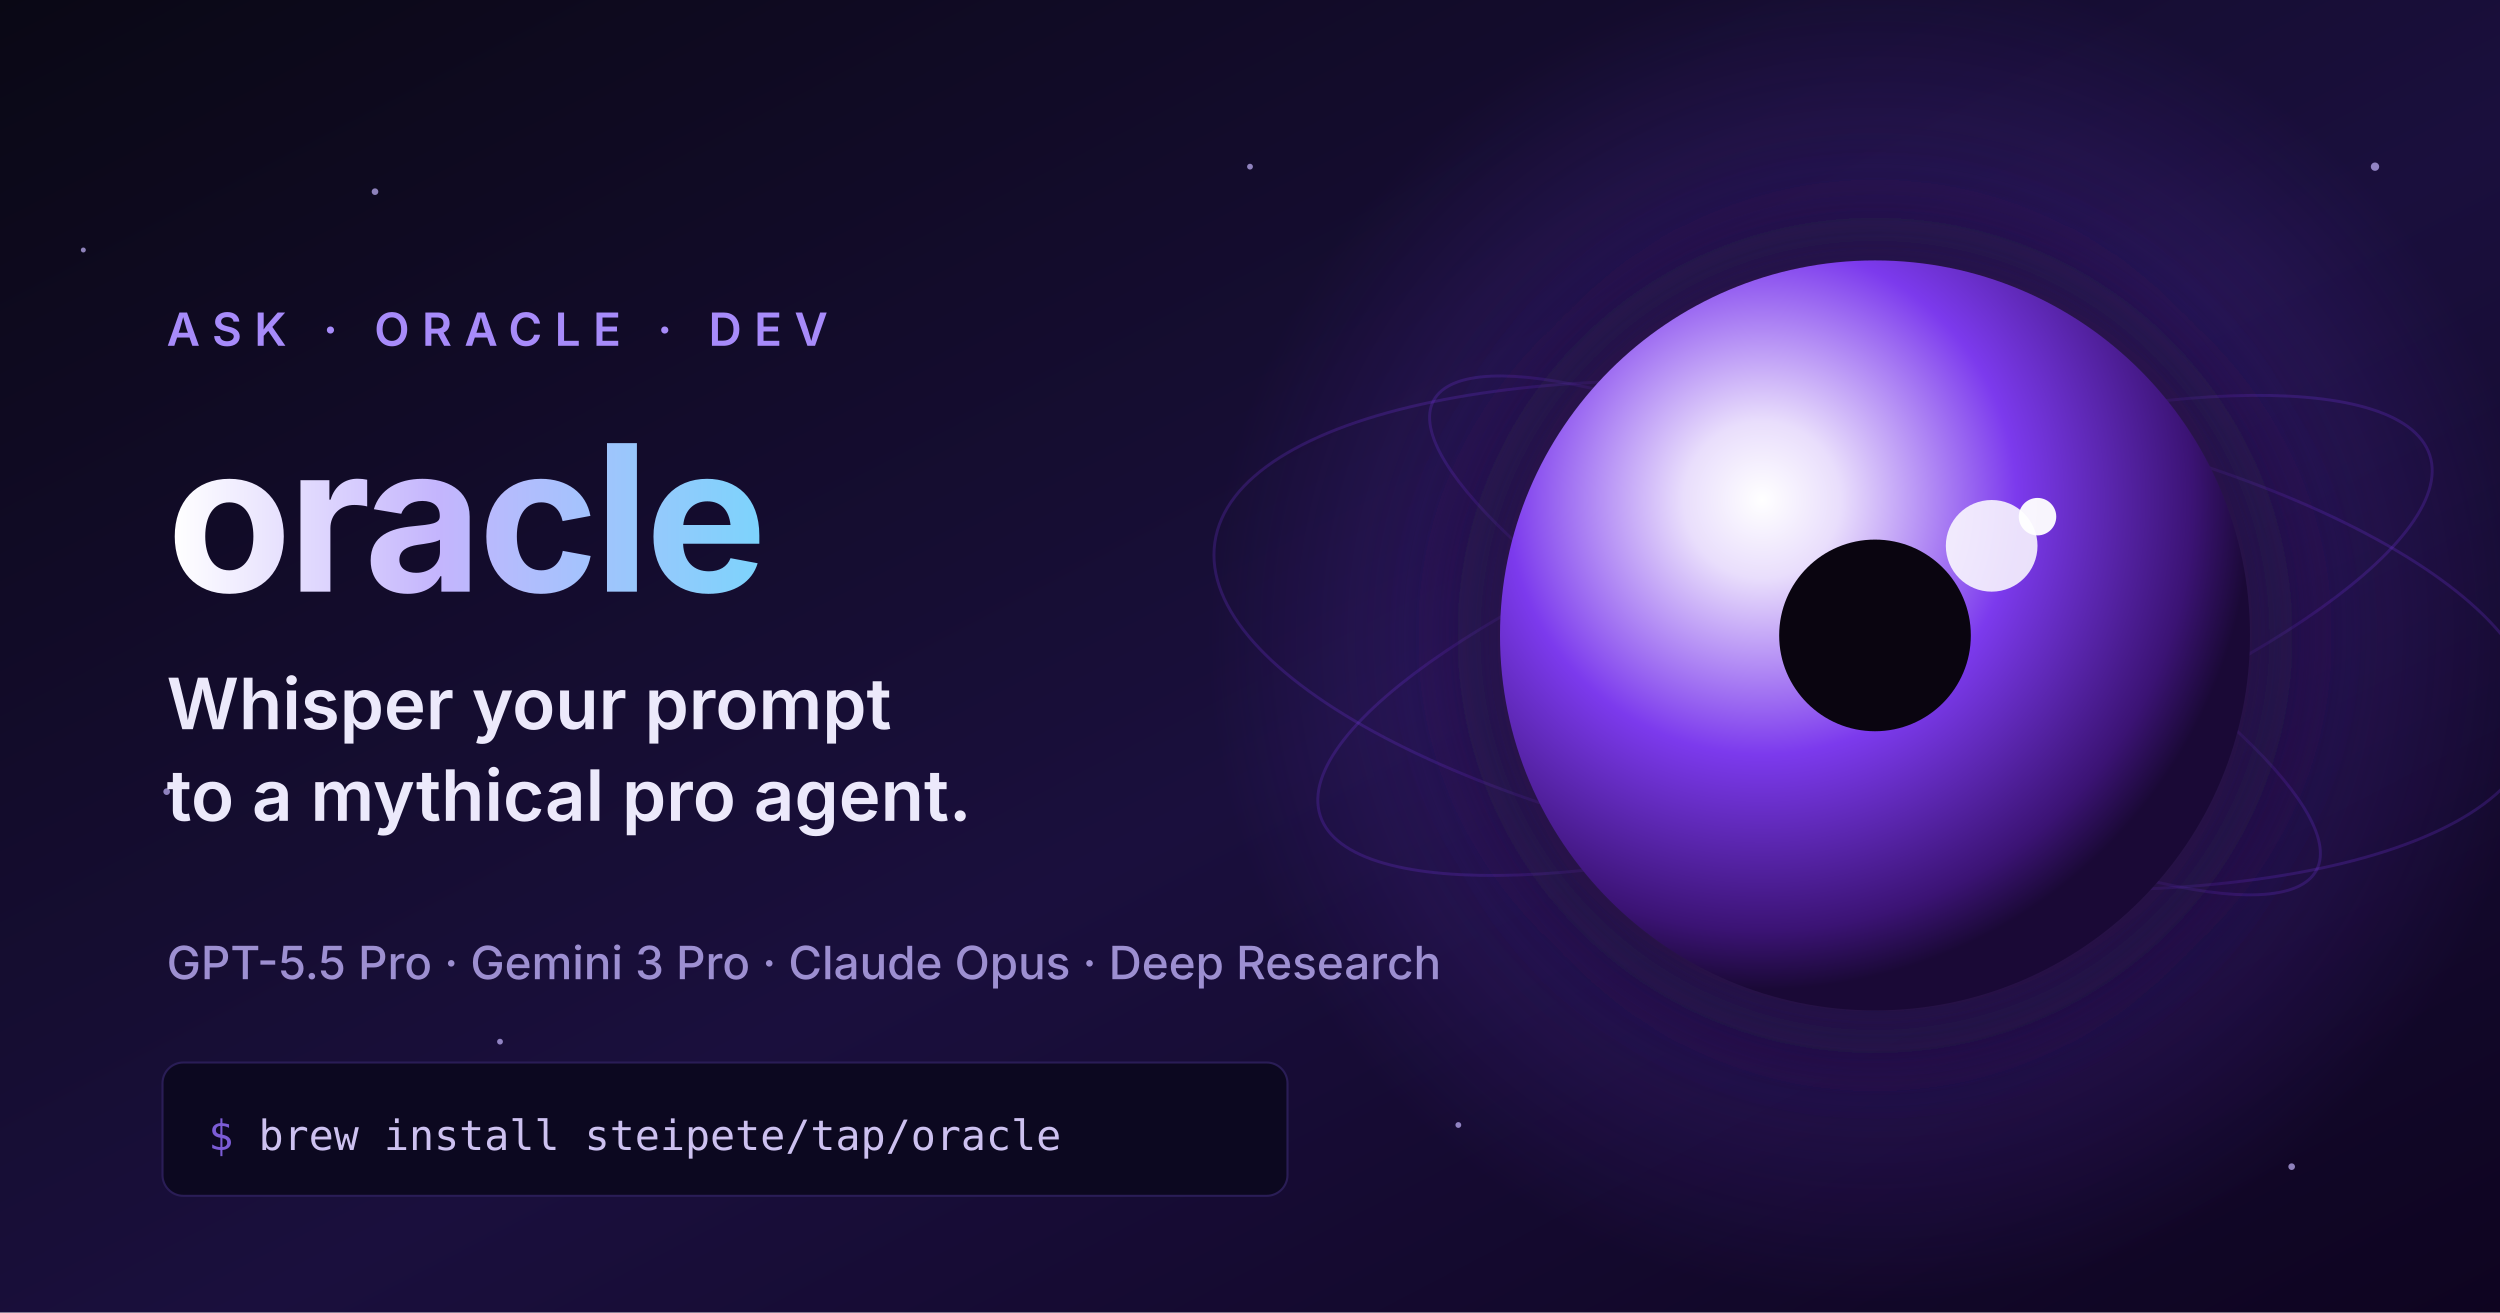
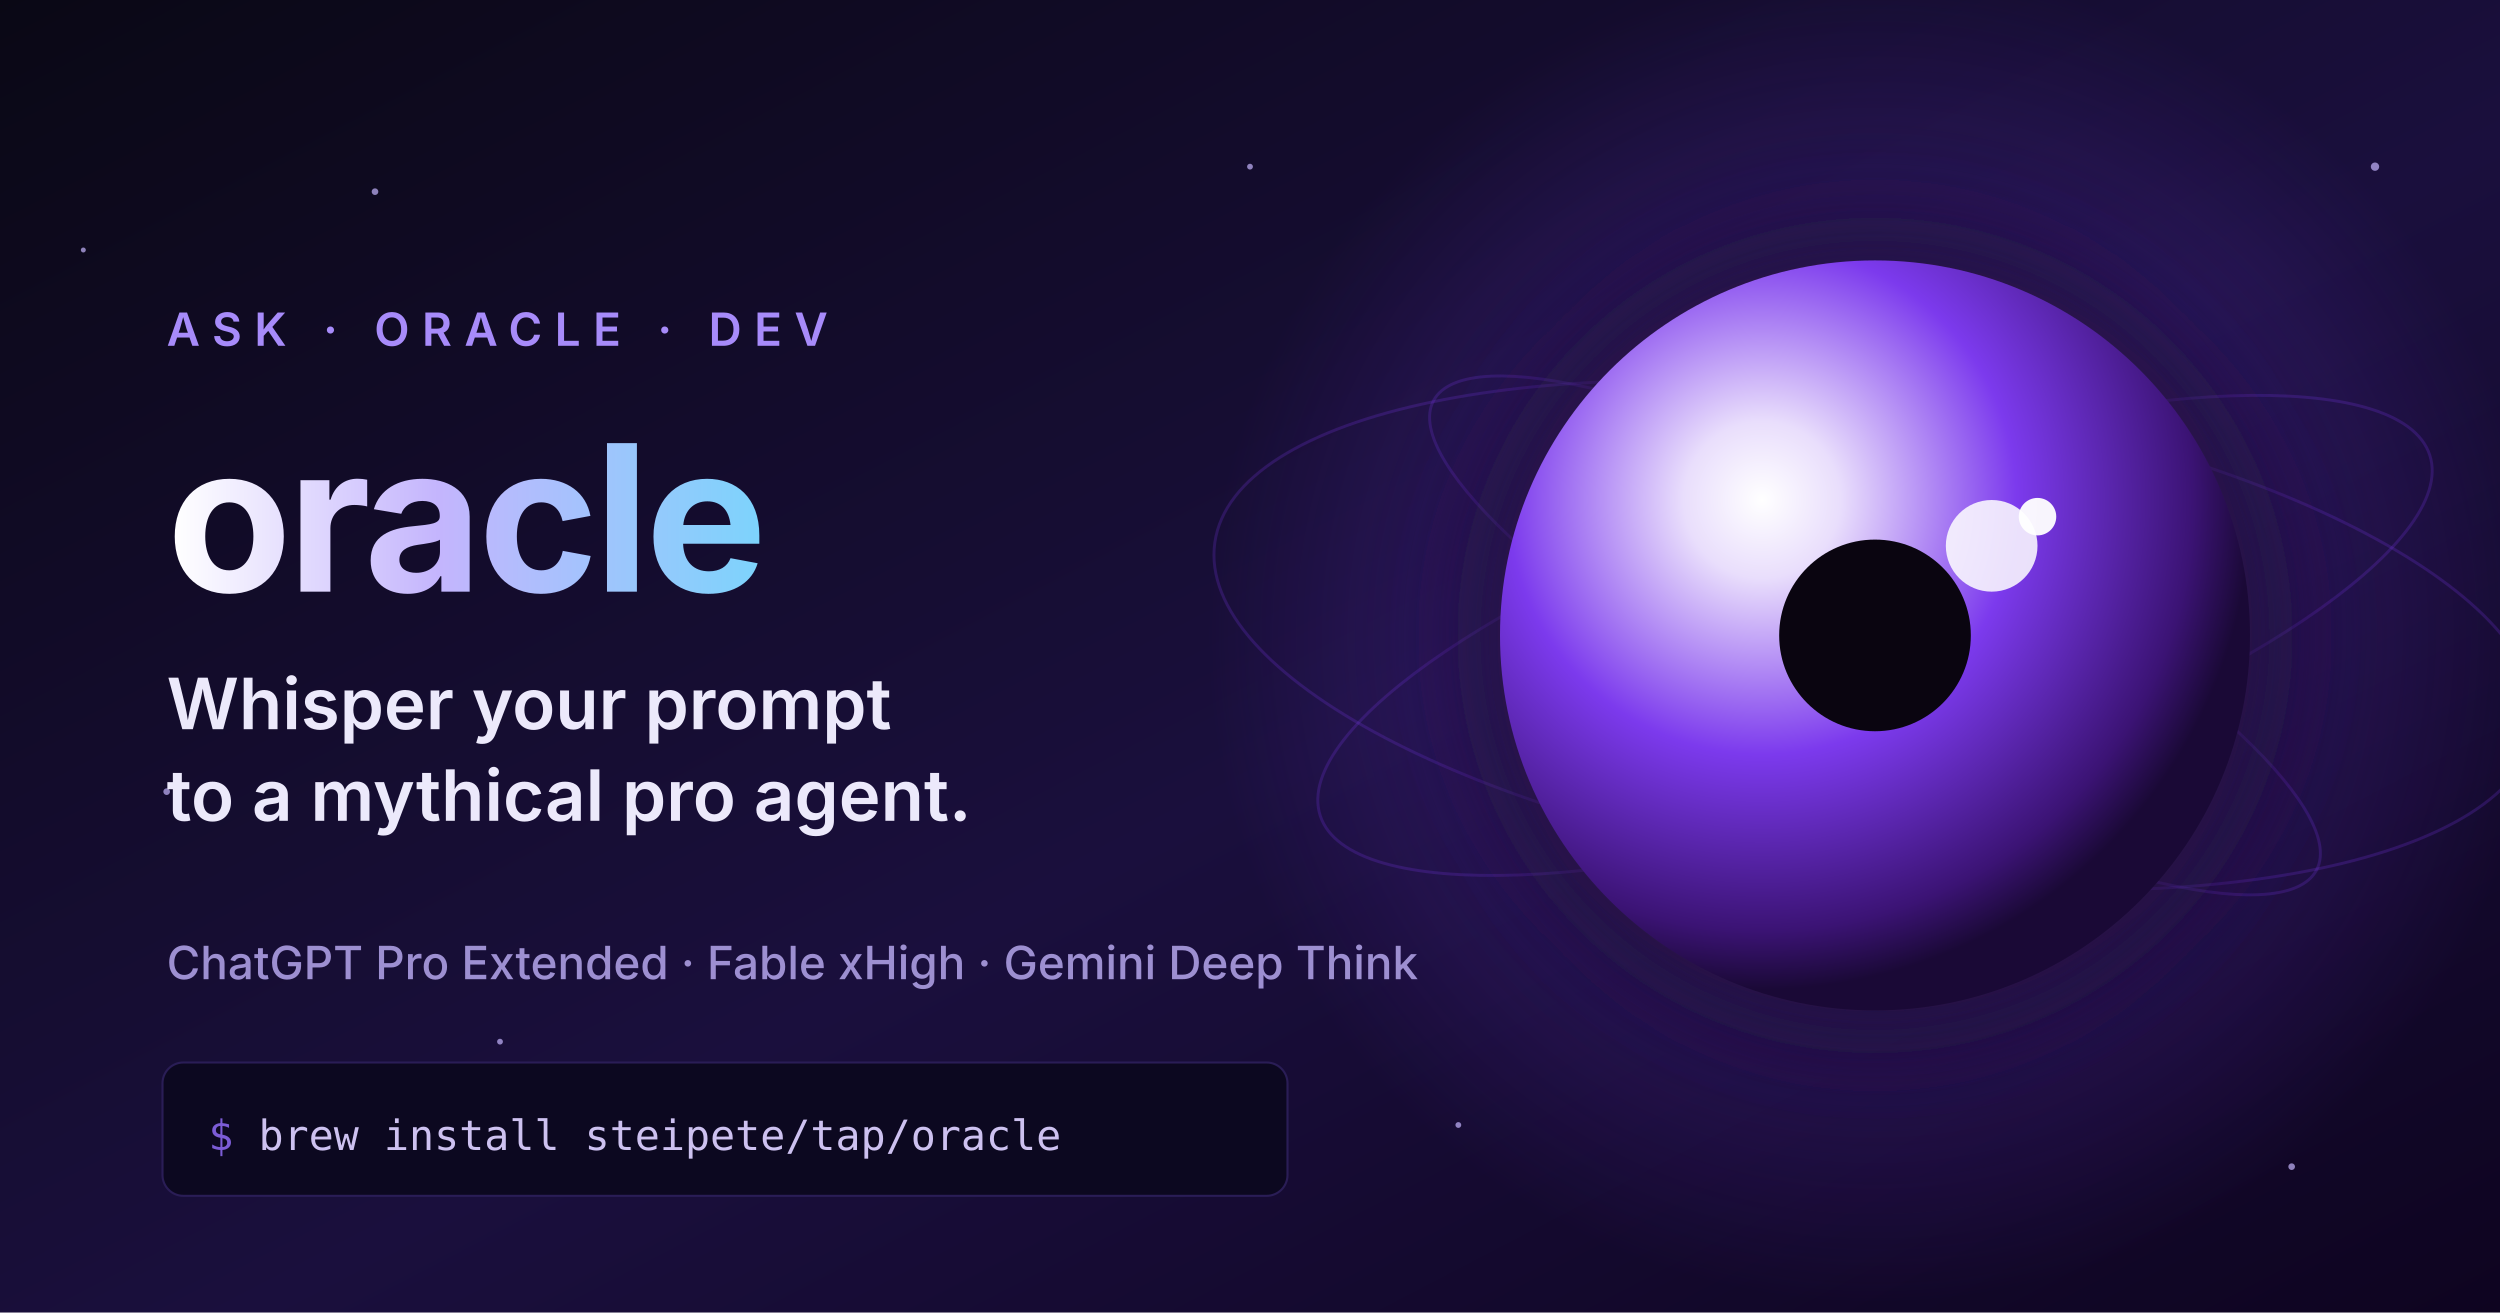
<svg xmlns="http://www.w3.org/2000/svg" viewBox="0 0 1200 630" role="img" aria-label="Oracle — askoracle.sh">
  <defs>
    <linearGradient id="bg" x1="0" y1="0" x2="1" y2="1">
      <stop offset="0" stop-color="#0a0815" />
      <stop offset="0.55" stop-color="#1a0f3d" />
      <stop offset="1" stop-color="#0e0420" />
    </linearGradient>
    <radialGradient id="orb" cx="35%" cy="32%" r="65%">
      <stop offset="0" stop-color="#ffffff" />
      <stop offset="0.16" stop-color="#e9defc" />
      <stop offset="0.52" stop-color="#7c3aed" />
      <stop offset="0.88" stop-color="#3b1374" />
      <stop offset="1" stop-color="#1a0936" />
    </radialGradient>
    <radialGradient id="haze" cx="50%" cy="50%" r="50%">
      <stop offset="0" stop-color="#a78bfa" stop-opacity="0.55" />
      <stop offset="0.6" stop-color="#7c3aed" stop-opacity="0.18" />
      <stop offset="1" stop-color="#7c3aed" stop-opacity="0" />
    </radialGradient>
    <linearGradient id="text-grad" x1="0" y1="0" x2="1" y2="0">
      <stop offset="0" stop-color="#ffffff" />
      <stop offset="0.45" stop-color="#c4b5fd" />
      <stop offset="1" stop-color="#7dd3fc" />
    </linearGradient>
    <filter id="orb-shadow" x="-30%" y="-30%" width="160%" height="160%">
      <feGaussianBlur stdDeviation="22" />
    </filter>
  </defs>
  <rect width="1200" height="630" fill="url(#bg)" />
  <circle cx="900" cy="305" r="320" fill="url(#haze)" />
  <g stroke="#7c3aed" stroke-opacity="0.22" fill="none" stroke-width="1.4">
    <ellipse cx="900" cy="305" rx="280" ry="80" transform="rotate(-18 900 305)" />
    <ellipse cx="900" cy="305" rx="320" ry="115" transform="rotate(8 900 305)" />
    <ellipse cx="900" cy="305" rx="240" ry="60" transform="rotate(28 900 305)" />
  </g>
  <circle cx="900" cy="305" r="200" fill="#1a0936" filter="url(#orb-shadow)" opacity="0.6" />
  <circle cx="900" cy="305" r="180" fill="url(#orb)" />
  <circle cx="900" cy="305" r="46" fill="#0a0510" />
  <circle cx="956" cy="262" r="22" fill="#ffffff" opacity="0.85" />
  <circle cx="978" cy="248" r="9" fill="#ffffff" opacity="0.95" />
  <g fill="#c4b5fd" opacity="0.7">
    <circle cx="120" cy="540" r="2" />
    <circle cx="180" cy="92" r="1.6" />
    <circle cx="240" cy="500" r="1.4" />
    <circle cx="80" cy="380" r="1.6" />
    <circle cx="540" cy="540" r="2.2" />
    <circle cx="40" cy="120" r="1.2" />
    <circle cx="600" cy="80" r="1.4" />
    <circle cx="700" cy="540" r="1.4" />
    <circle cx="1140" cy="80" r="2" />
    <circle cx="1100" cy="560" r="1.6" />
  </g>
  <g font-family="Inter, ui-sans-serif, -apple-system, system-ui, sans-serif">
    <text x="80" y="166" font-size="22" font-weight="600" fill="#a78bfa" letter-spacing="6">ASK · ORACLE · DEV</text>
    <text x="80" y="284" font-size="98" font-weight="700" fill="url(#text-grad)" letter-spacing="-2">oracle</text>
    <text x="80" y="350" font-size="34" font-weight="600" fill="#ece9fb">Whisper your prompt</text>
    <text x="80" y="394" font-size="34" font-weight="600" fill="#ece9fb">to a mythical pro agent.</text>
-     <text x="80" y="470" font-size="22" font-weight="500" fill="#9d8fd1">GPT-5.5 Pro · Gemini 3 Pro · Claude Opus · Deep Research</text>
+     <text x="80" y="470" font-size="22" font-weight="500" fill="#9d8fd1">ChatGPT Pro Extended · Fable xHigh · Gemini Deep Think</text>
    <g font-family="JetBrains Mono, SF Mono, ui-monospace, monospace" font-size="20" fill="#cdc1f0">
      <rect x="78" y="510" width="540" height="64" rx="10" fill="#0c0820" stroke="#2a1d56" />
      <text x="100" y="552">
        <tspan fill="#7c5cd6">$</tspan> brew install steipete/tap/oracle</text>
    </g>
  </g>
</svg>
